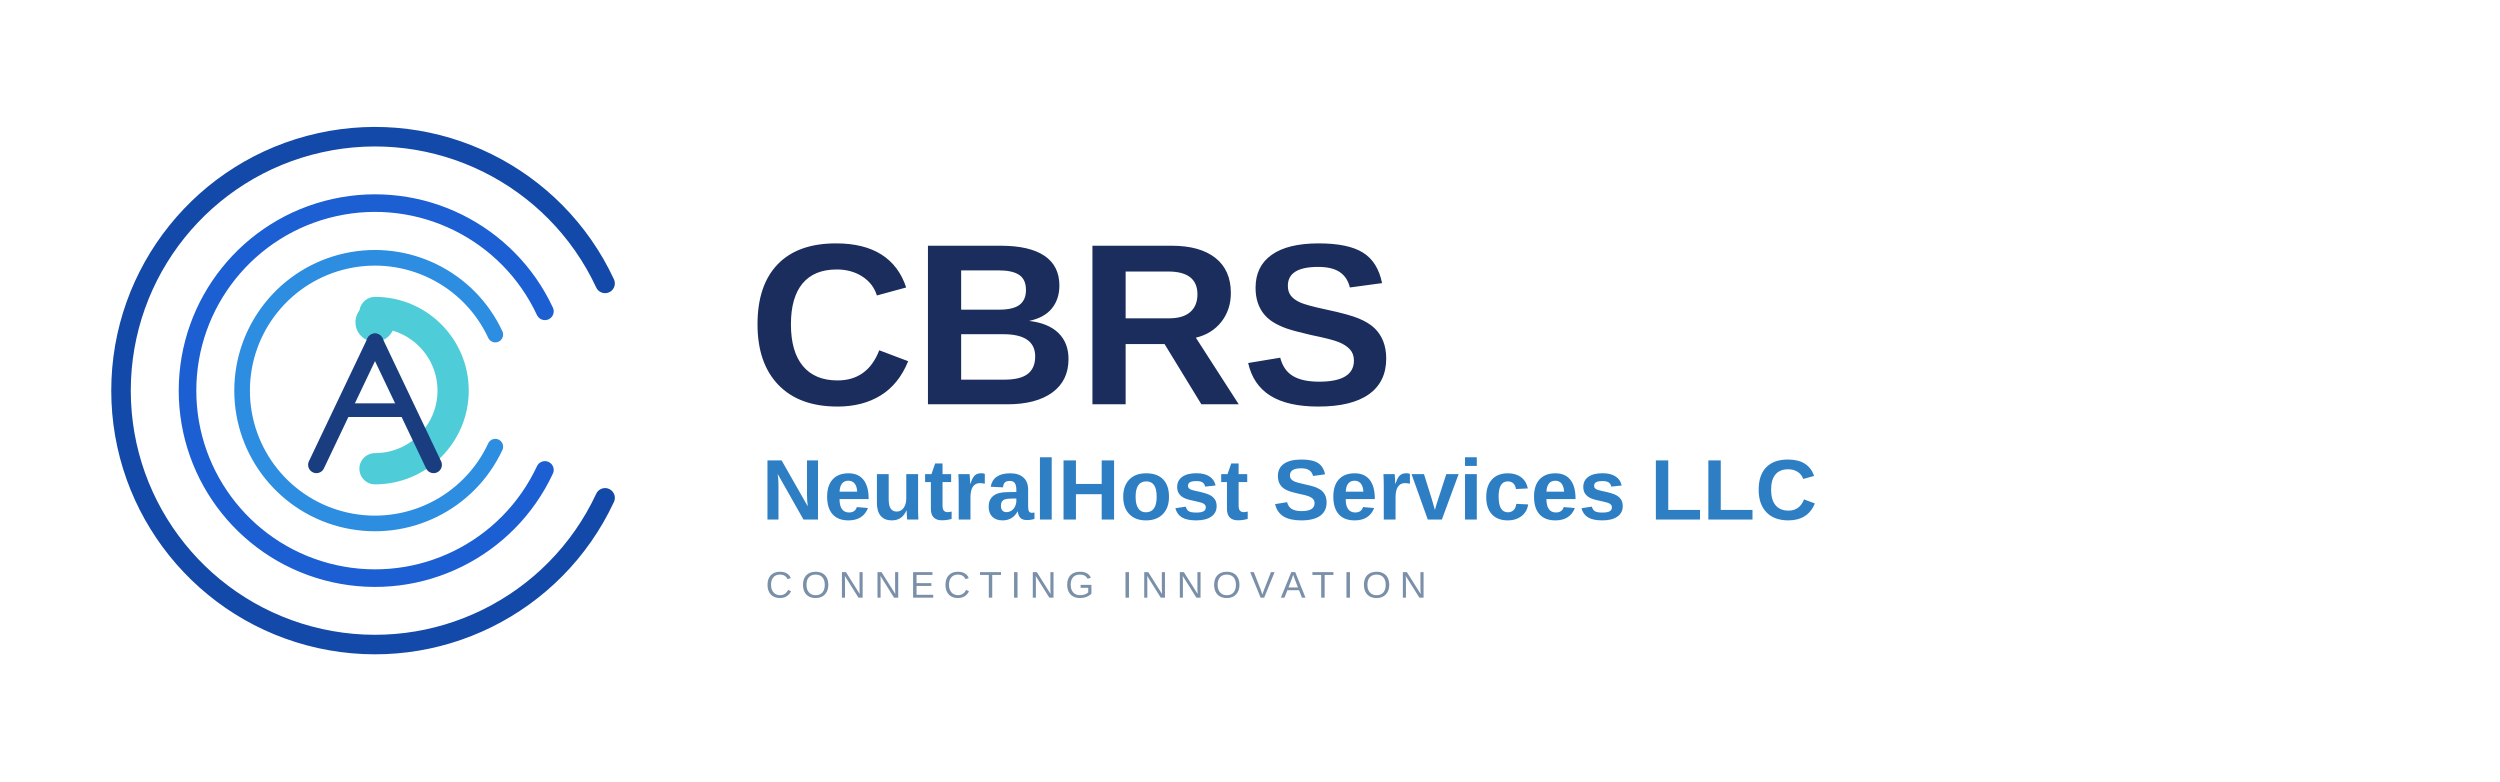
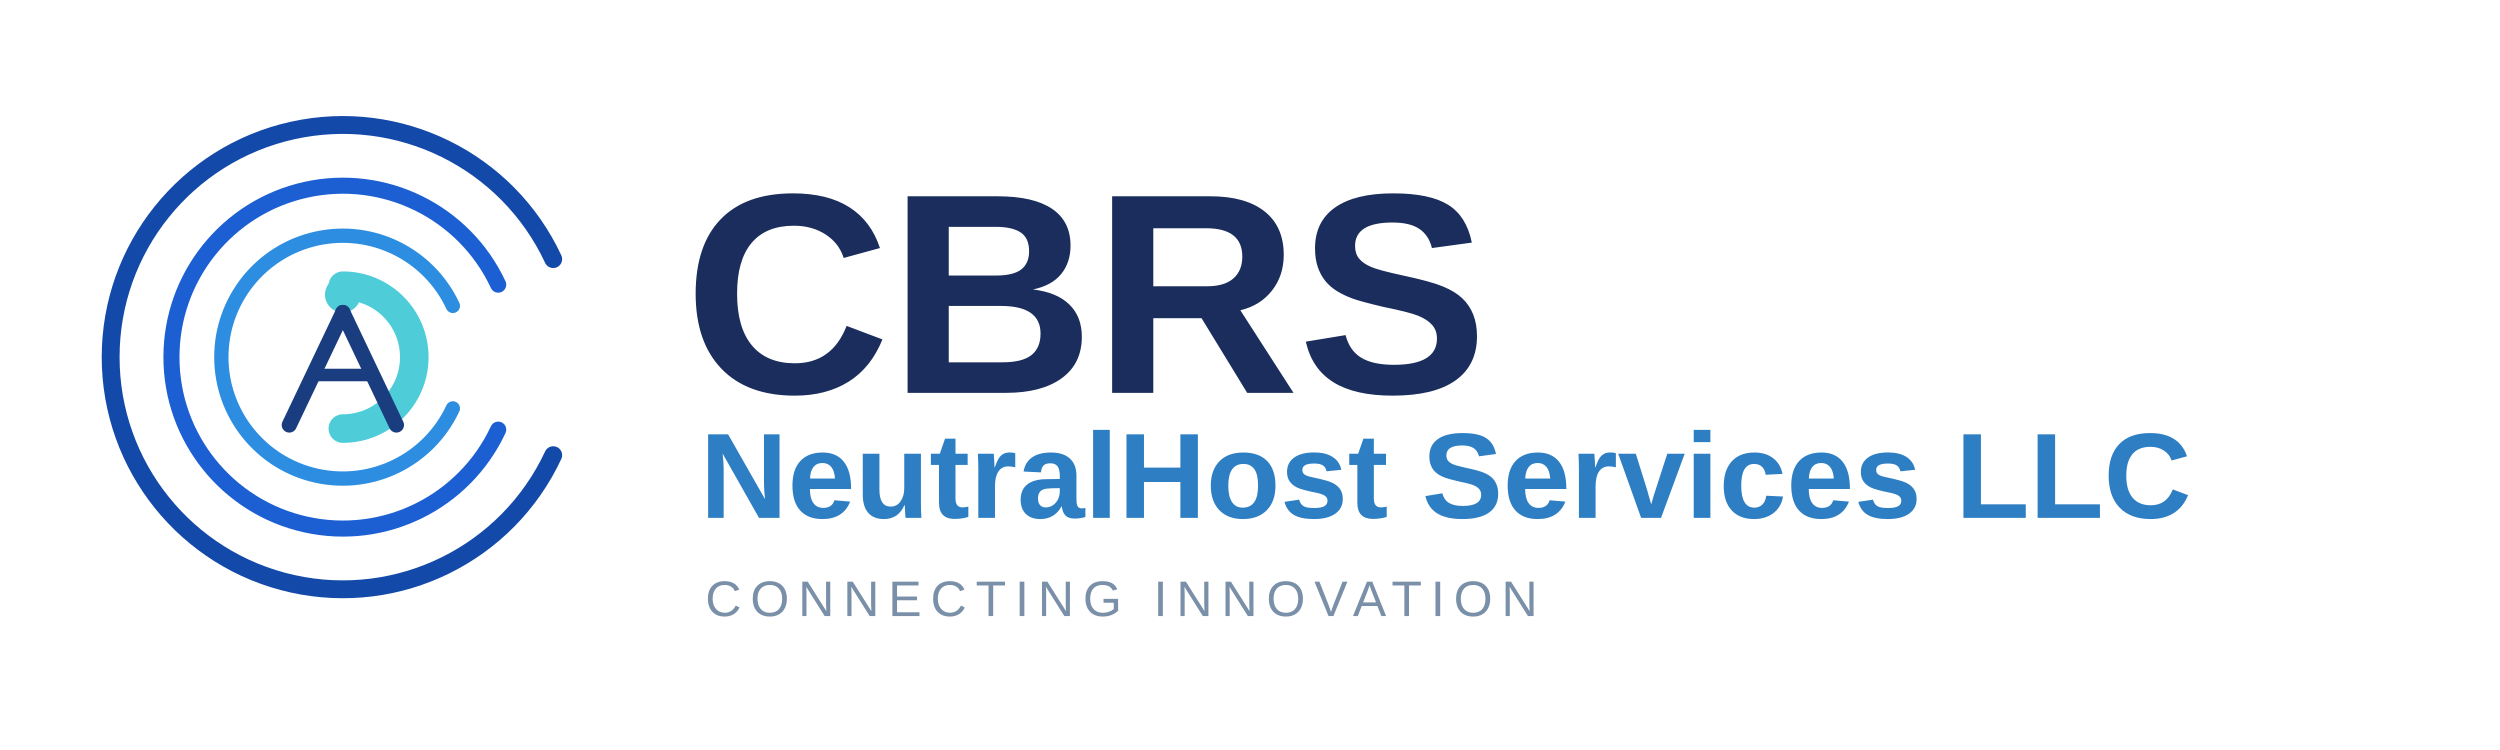
- <svg xmlns="http://www.w3.org/2000/svg" viewBox="0 0 1280 400">
+ <svg xmlns="http://www.w3.org/2000/svg" viewBox="0 0 1400 420">
  <path d="M 309.8,254.9 A 130,130 0 1,1 309.8,145.1" fill="none" stroke="#1349a8" stroke-width="10" stroke-linecap="round" />
  <path d="M 279,240.6 A 96,96 0 1,1 279,159.4" fill="none" stroke="#1b5fd2" stroke-width="9" stroke-linecap="round" />
  <path d="M 253.6,228.7 A 68,68 0 1,1 253.6,171.3" fill="none" stroke="#2d8de0" stroke-width="8" stroke-linecap="round" />
  <path d="M 192,160 A 40,40 0 0,1 192,240" fill="none" stroke="#4eccd8" stroke-width="16" stroke-linecap="round" />
  <circle cx="192" cy="165" r="10" fill="#4eccd8" />
  <line x1="192" y1="175" x2="162" y2="238" stroke="#1a3d80" stroke-width="8.5" stroke-linecap="round" />
  <line x1="192" y1="175" x2="222" y2="238" stroke="#1a3d80" stroke-width="8.5" stroke-linecap="round" />
  <line x1="175" y1="210" x2="209" y2="210" stroke="#1a3d80" stroke-width="7" stroke-linecap="round" />
-   <text x="383" y="207" font-family="'Arial Black', 'Franklin Gothic Heavy', Impact, Arial, sans-serif" font-size="118" font-weight="900" fill="#1a2d5c" letter-spacing="-1">CBRS</text>
-   <text x="390" y="266" font-family="Arial, Helvetica, sans-serif" font-size="44" font-weight="700" fill="#2d7ec3">NeutralHost Services LLC</text>
-   <text x="392" y="306" font-family="Arial, Helvetica, sans-serif" font-size="19" font-weight="400" fill="#7a8fa8" letter-spacing="4.5">CONNECTING INNOVATION</text>
+   <text x="383" y="220" font-family="'Arial Black', 'Franklin Gothic Heavy', Impact, Arial, sans-serif" font-size="160" font-weight="900" fill="#1a2d5c" letter-spacing="-1">CBRS</text>
+   <text x="392" y="290" font-family="Arial, Helvetica, sans-serif" font-size="68" font-weight="700" fill="#2d7ec3">NeutralHost Services LLC</text>
+   <text x="395" y="345" font-family="Arial, Helvetica, sans-serif" font-size="28" font-weight="400" fill="#7a8fa8" letter-spacing="5">CONNECTING INNOVATION</text>
</svg>
